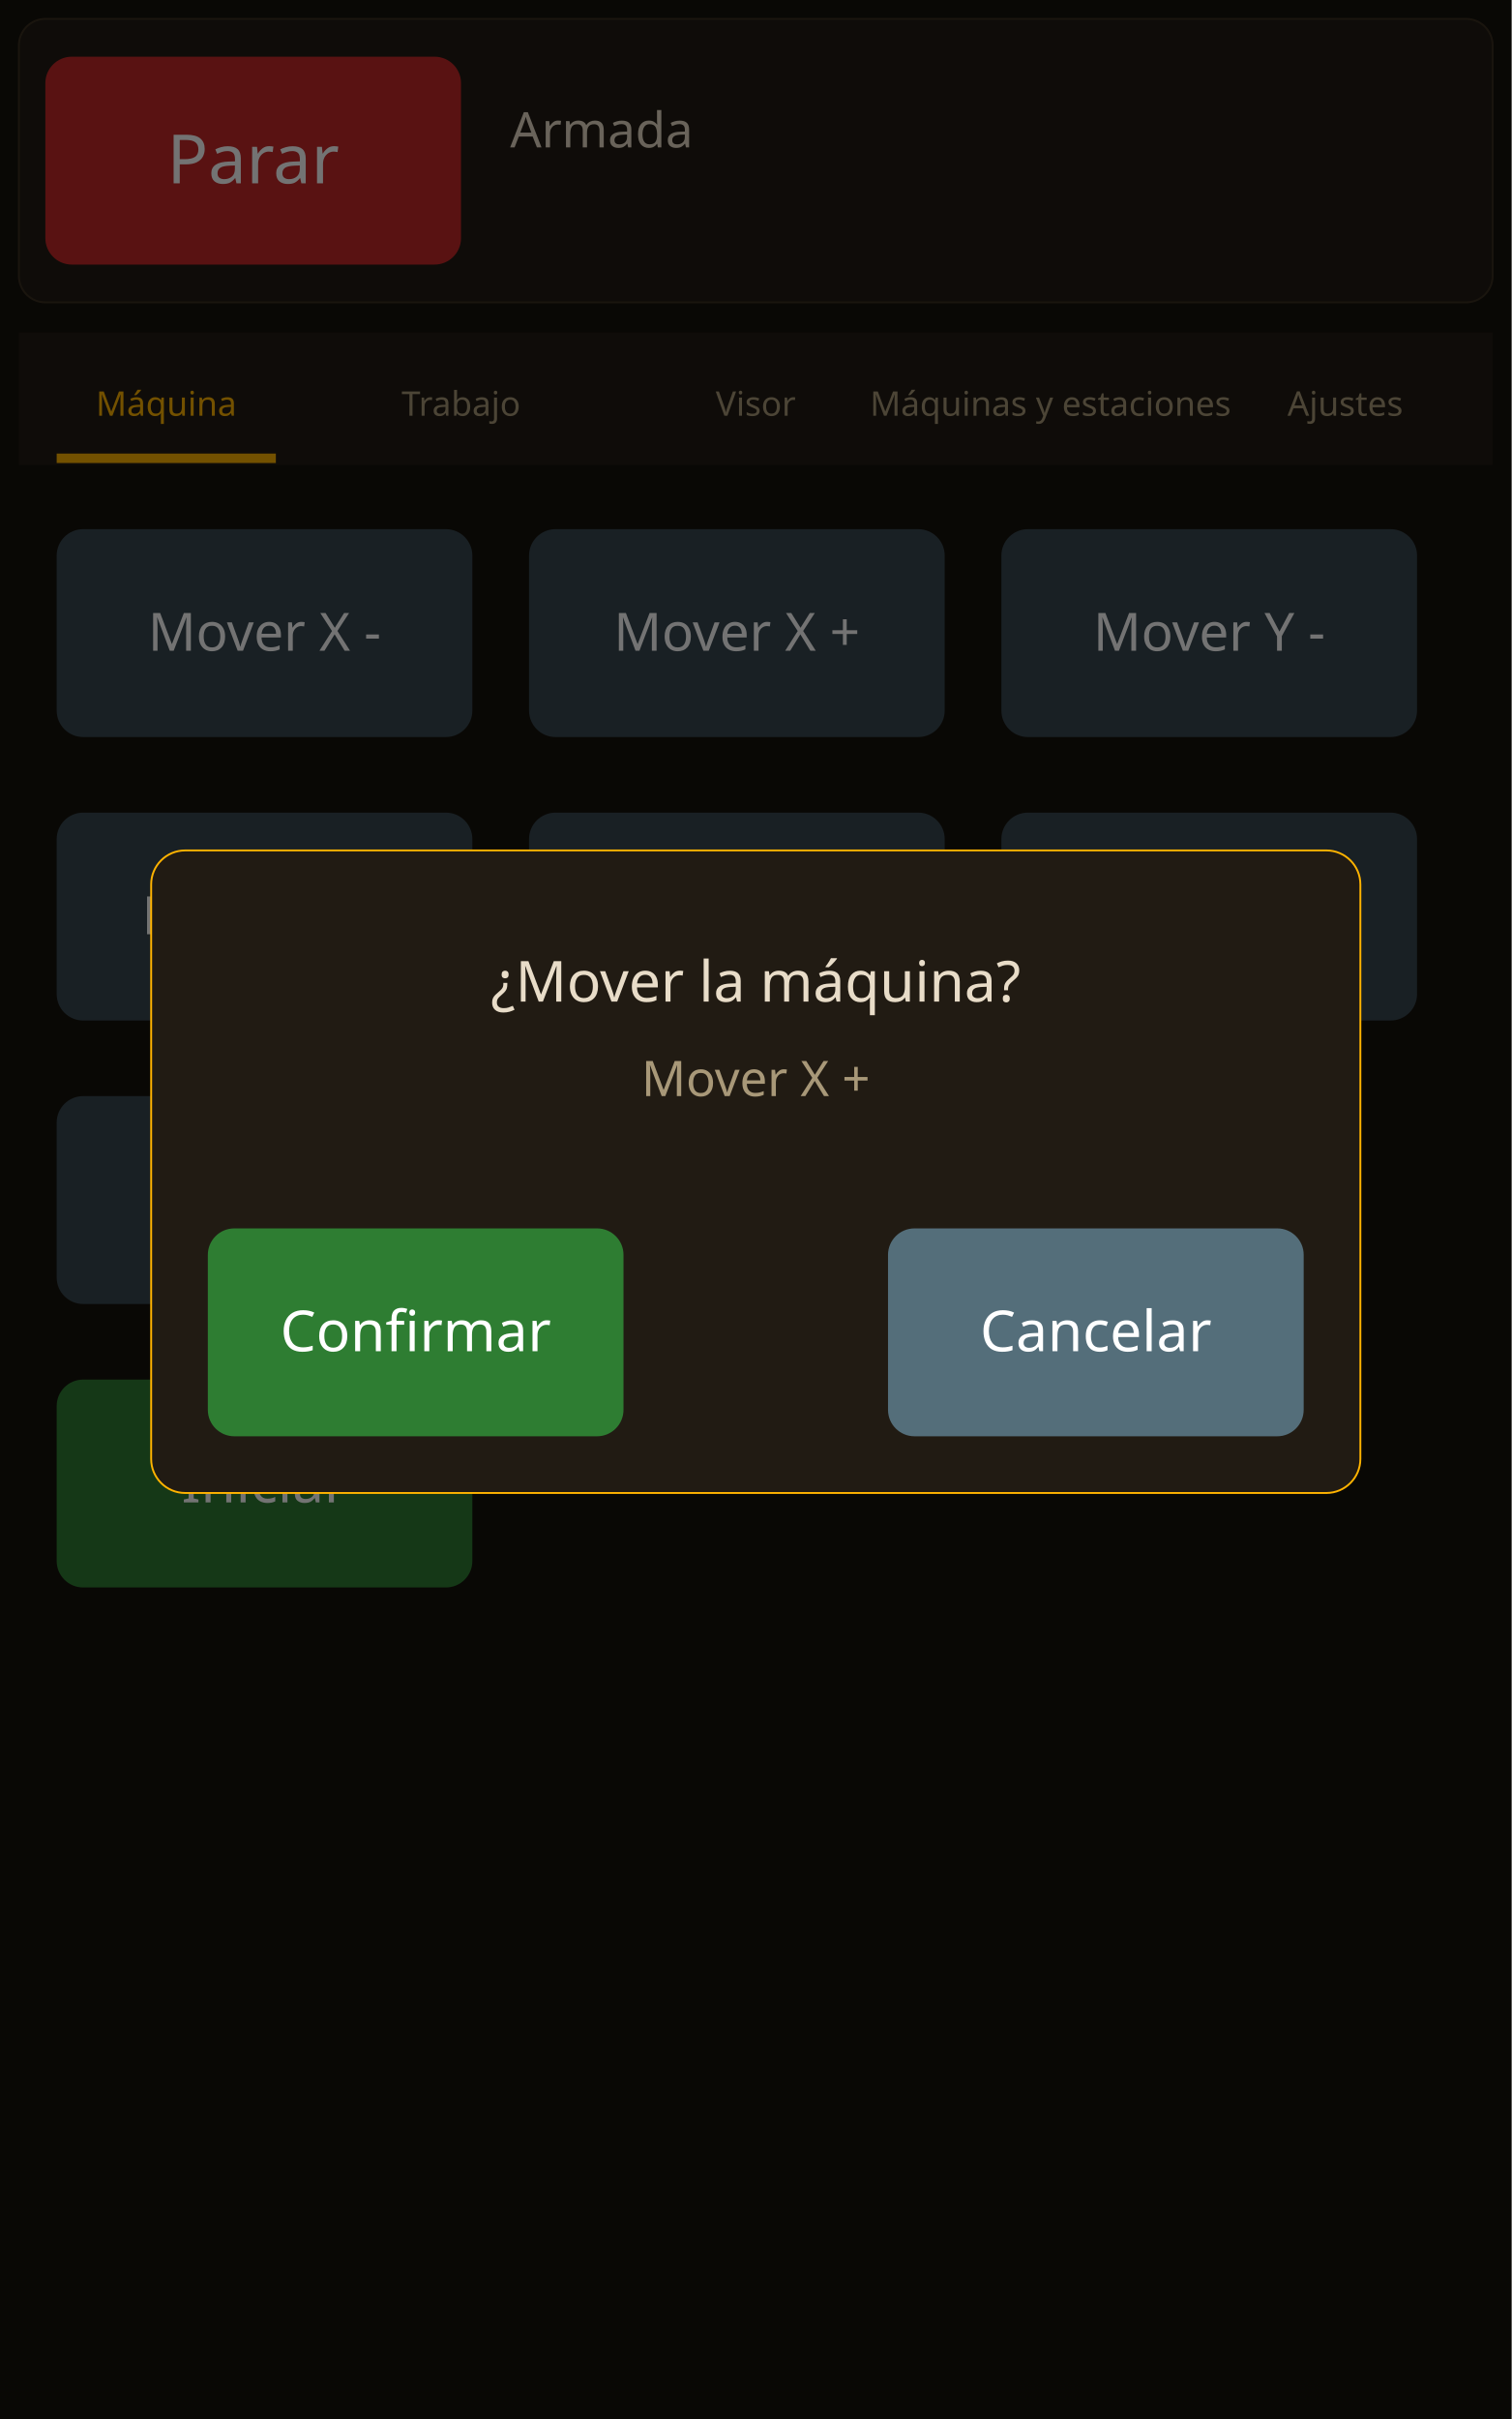
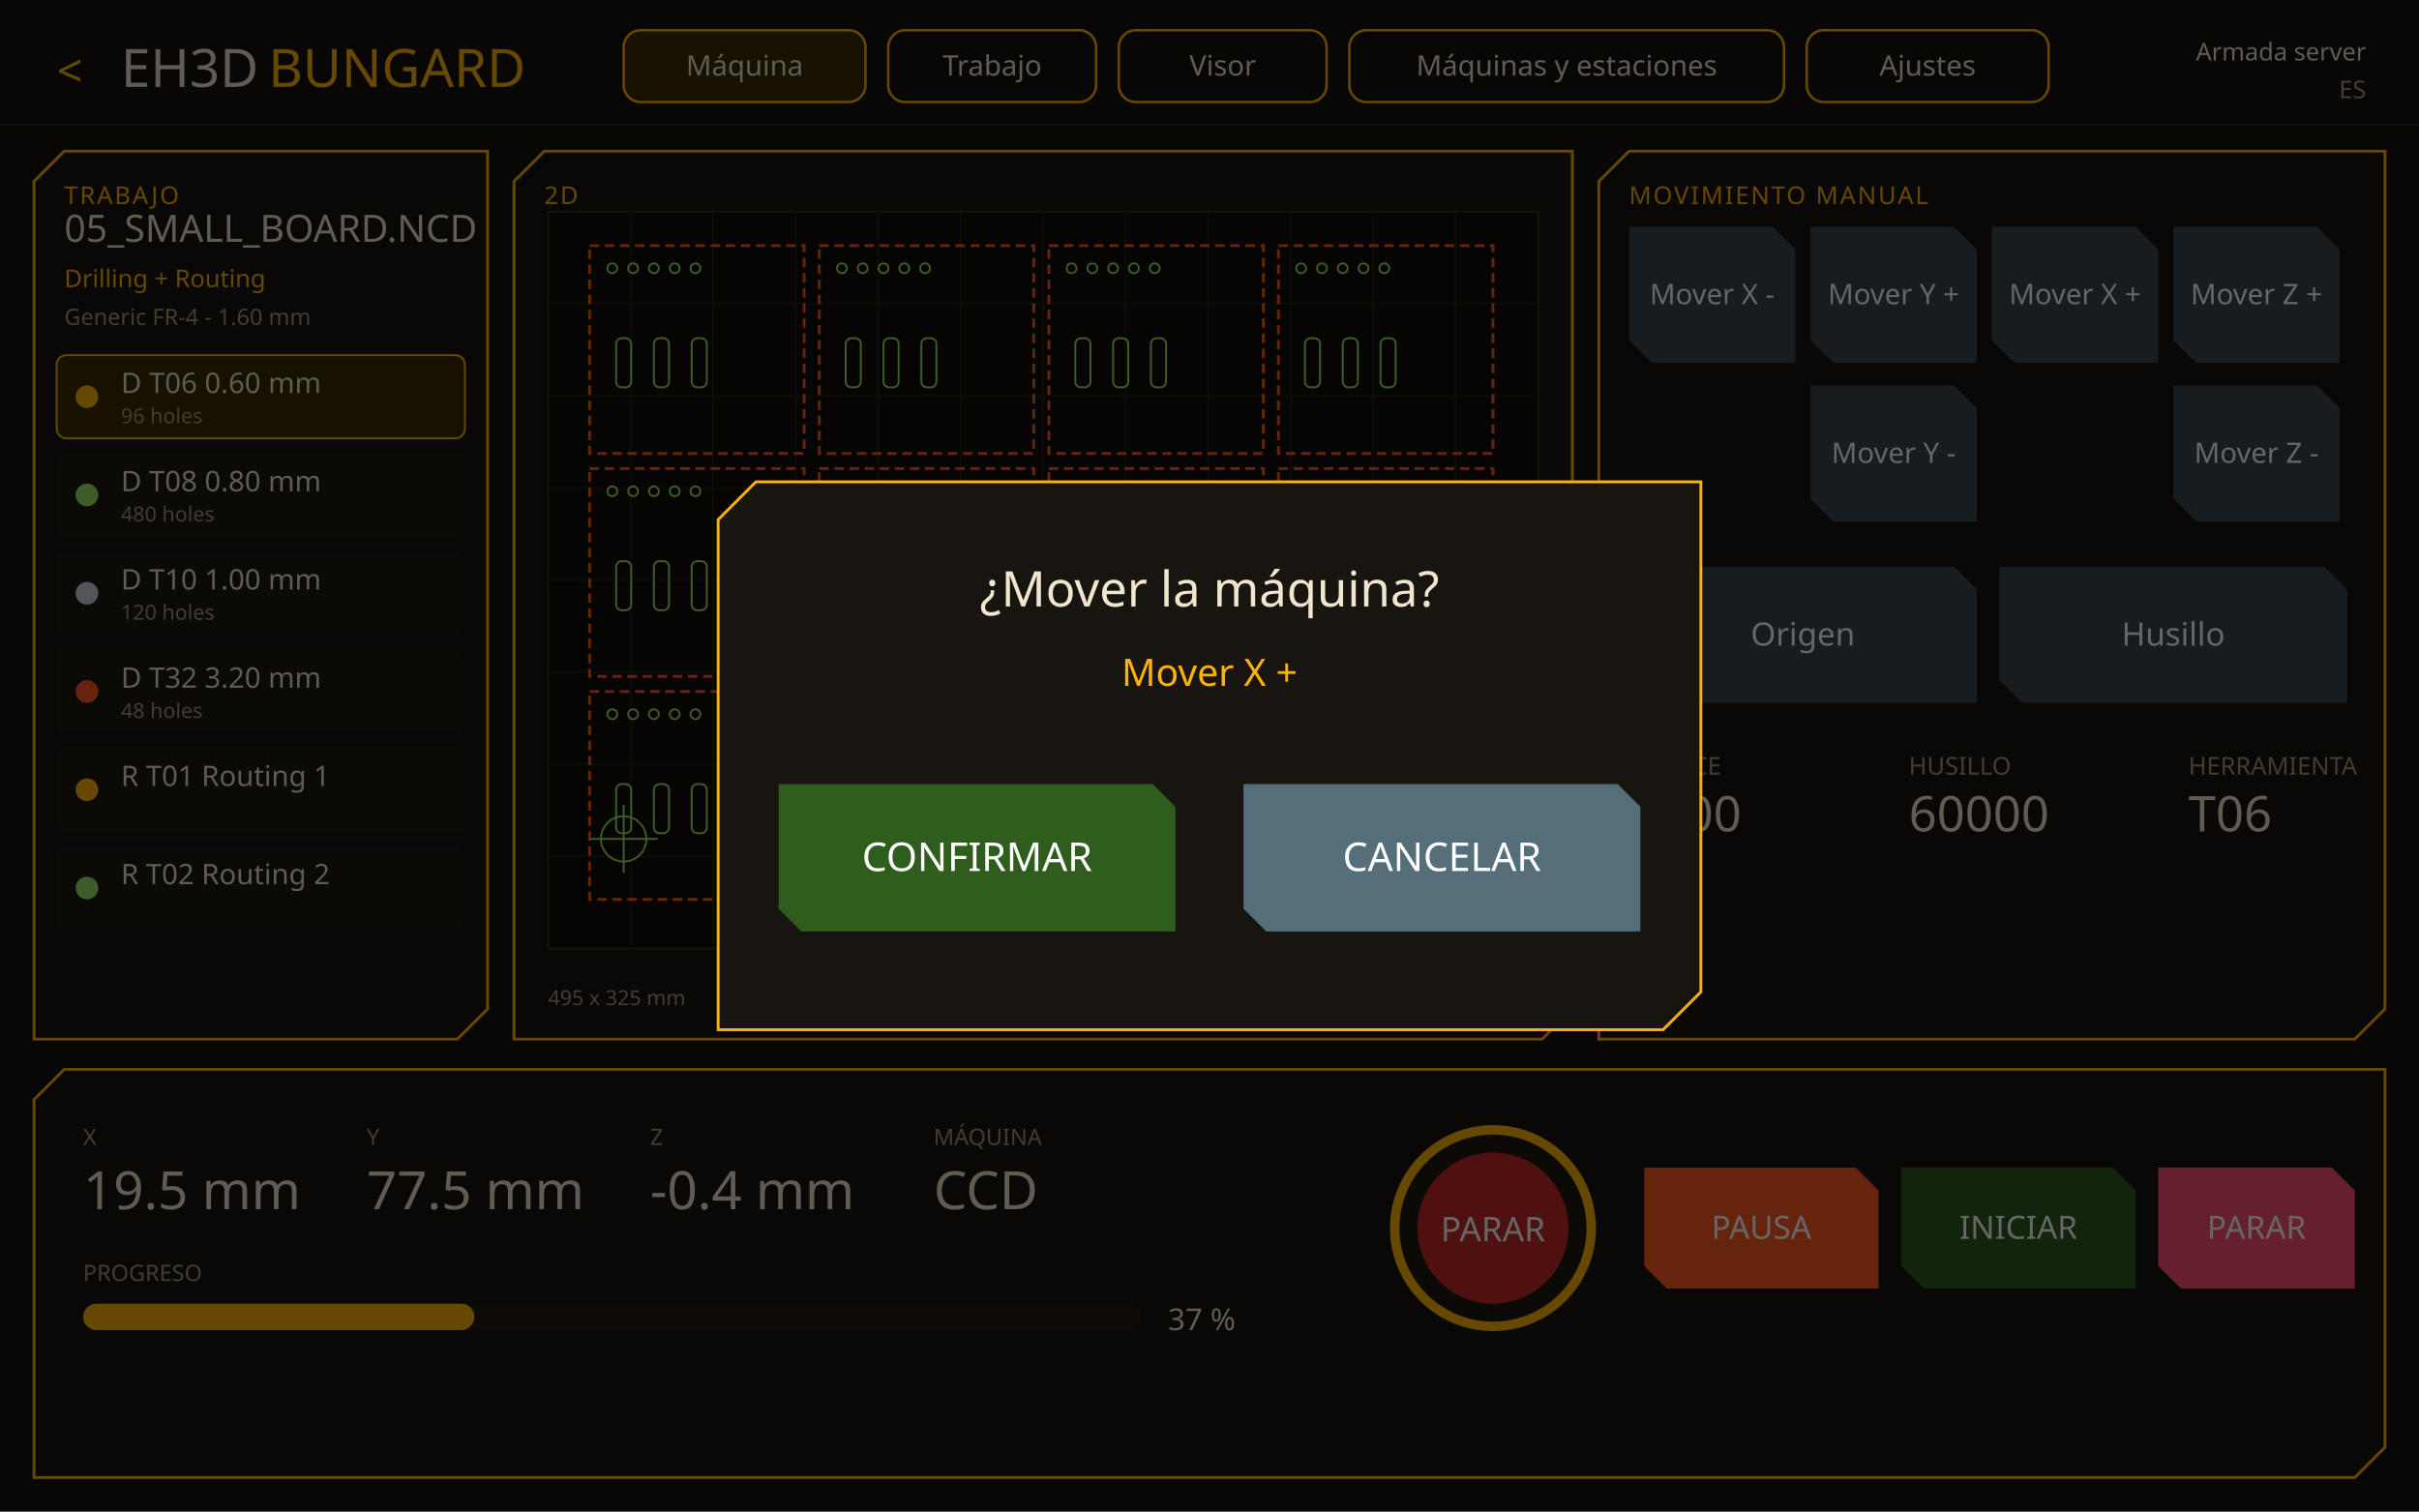
- <svg xmlns="http://www.w3.org/2000/svg" width="800" height="1280" viewBox="0 0 800 1280" font-family="'Segoe UI','Noto Sans','Noto Sans CJK SC','Noto Sans CJK JP','Yu Gothic',sans-serif">
-   <rect width="800" height="1280" fill="#15110c" />
-   <rect x="10" y="10" width="780" height="150" rx="14" fill="#211b13" stroke="#3a2f20" />
-   <rect x="24" y="30" width="220" height="110" rx="14" fill="#c62828" />
-   <text x="134.0" y="97.0" font-size="36" fill="#ffffff" text-anchor="middle">Parar</text>
-   <text x="270" y="78" font-size="26" fill="#e8dcc8">Armada</text>
-   <rect x="10" y="176" width="780" height="70" fill="#211b13" />
-   <text x="88.0" y="220" font-size="18" fill="#ffb300" text-anchor="middle">Máquina</text>
-   <rect x="30.0" y="240" width="116.0" height="5" fill="#ffb300" />
-   <text x="244.0" y="220" font-size="18" fill="#a89878" text-anchor="middle">Trabajo</text>
-   <text x="400.0" y="220" font-size="18" fill="#a89878" text-anchor="middle">Visor</text>
-   <text x="556.0" y="220" font-size="18" fill="#a89878" text-anchor="middle">Máquinas y estaciones</text>
-   <text x="712.0" y="220" font-size="18" fill="#a89878" text-anchor="middle">Ajustes</text>
-   <rect x="30" y="280" width="220" height="110" rx="14" fill="#37474f" />
-   <text x="140.0" y="344.333" font-size="28" fill="#ffffff" text-anchor="middle">Mover X -</text>
-   <rect x="280" y="280" width="220" height="110" rx="14" fill="#37474f" />
-   <text x="390.0" y="344.333" font-size="28" fill="#ffffff" text-anchor="middle">Mover X +</text>
-   <rect x="530" y="280" width="220" height="110" rx="14" fill="#37474f" />
-   <text x="640.0" y="344.333" font-size="28" fill="#ffffff" text-anchor="middle">Mover Y -</text>
-   <rect x="30" y="430" width="220" height="110" rx="14" fill="#37474f" />
-   <text x="140.0" y="494.333" font-size="28" fill="#ffffff" text-anchor="middle">Mover Y +</text>
-   <rect x="280" y="430" width="220" height="110" rx="14" fill="#37474f" />
-   <text x="390.0" y="494.333" font-size="28" fill="#ffffff" text-anchor="middle">Mover Z -</text>
-   <rect x="530" y="430" width="220" height="110" rx="14" fill="#37474f" />
-   <text x="640.0" y="494.333" font-size="28" fill="#ffffff" text-anchor="middle">Mover Z +</text>
-   <rect x="30" y="580" width="220" height="110" rx="14" fill="#37474f" />
-   <text x="140.0" y="644.333" font-size="28" fill="#ffffff" text-anchor="middle">Origen</text>
-   <rect x="280" y="580" width="220" height="110" rx="14" fill="#37474f" />
-   <text x="390.0" y="644.333" font-size="28" fill="#ffffff" text-anchor="middle">Husillo</text>
-   <rect x="30" y="730" width="220" height="110" rx="14" fill="#2e7d32" />
-   <text x="140.0" y="795.0" font-size="30" fill="#ffffff" text-anchor="middle">Iniciar</text>
-   <rect width="800" height="1280" fill="#000" opacity="0.55" />
-   <rect x="80" y="450" width="640" height="340" rx="18" fill="#211b13" stroke="#ffb300" />
-   <text x="400" y="530" font-size="30" fill="#e8dcc8" text-anchor="middle">¿Mover la máquina?</text>
-   <text x="400" y="580" font-size="26" fill="#a89878" text-anchor="middle">Mover X +</text>
-   <rect x="110" y="650" width="220" height="110" rx="14" fill="#2e7d32" />
-   <text x="220.0" y="715.0" font-size="30" fill="#ffffff" text-anchor="middle">Confirmar</text>
-   <rect x="470" y="650" width="220" height="110" rx="14" fill="#546e7a" />
-   <text x="580.0" y="715.0" font-size="30" fill="#ffffff" text-anchor="middle">Cancelar</text>
+ <svg xmlns="http://www.w3.org/2000/svg" width="1280" height="800" viewBox="0 0 1280 800" font-family="'Ubuntu','Segoe UI','Noto Sans','Noto Sans CJK SC','Noto Sans CJK JP','Yu Gothic',sans-serif">
+   <rect width="1280" height="800" fill="#14110d" />
+   <text x="30" y="46" font-size="24" fill="#ffb300">&lt;</text>
+   <text x="64" y="46" font-size="28" fill="#f0e6d0">EH3D</text>
+   <text x="142" y="46" font-size="28" fill="#ffb300">BUNGARD</text>
+   <rect x="330" y="16" width="128" height="38" rx="9" fill="#3a2a00" stroke="#ffb300" stroke-width="1.3" />
+   <text x="394.0" y="40.0" font-size="15" fill="#f0e6d0" text-anchor="middle">Máquina</text>
+   <rect x="470" y="16" width="110" height="38" rx="9" fill="none" stroke="#ffb300" stroke-width="1.3" />
+   <text x="525.0" y="40.0" font-size="15" fill="#f0e6d0" text-anchor="middle">Trabajo</text>
+   <rect x="592" y="16" width="110" height="38" rx="9" fill="none" stroke="#ffb300" stroke-width="1.3" />
+   <text x="647.0" y="40.0" font-size="15" fill="#f0e6d0" text-anchor="middle">Visor</text>
+   <rect x="714" y="16" width="230" height="38" rx="9" fill="none" stroke="#ffb300" stroke-width="1.3" />
+   <text x="829.0" y="40.0" font-size="15" fill="#f0e6d0" text-anchor="middle">Máquinas y estaciones</text>
+   <rect x="956" y="16" width="128" height="38" rx="9" fill="none" stroke="#ffb300" stroke-width="1.3" />
+   <text x="1020.0" y="40.0" font-size="15" fill="#f0e6d0" text-anchor="middle">Ajustes</text>
+   <text x="1252" y="32" font-size="13" fill="#f0e6d0" text-anchor="end">Armada   server</text>
+   <text x="1252" y="52" font-size="13" fill="#a89878" text-anchor="end">ES</text>
+   <line x1="0" y1="66" x2="1280" y2="66" stroke="#3a2f1e" />
+   <polygon points="34,80 258,80 258,534 242,550 18,550 18,96" fill="#181410" stroke="#ffb300" stroke-width="1.5" />
+   <text x="34" y="108" font-size="13" fill="#ffb300" letter-spacing="1">TRABAJO</text>
+   <text x="34" y="128" font-size="20" fill="#f0e6d0">05_SMALL_BOARD.NCD</text>
+   <text x="34" y="152" font-size="13" fill="#ffb300">Drilling + Routing</text>
+   <text x="34" y="172" font-size="12" fill="#a89878">Generic FR-4 - 1.60 mm</text>
+   <rect x="30" y="188" width="216" height="44" rx="5" fill="#3a2a00" stroke="#ffb300" />
+   <circle cx="46" cy="210" r="6" fill="#ffb300" />
+   <text x="64" y="208" font-size="15" fill="#f0e6d0">D T06 0.60 mm</text>
+   <text x="64" y="224" font-size="11" fill="#a89878">96 holes</text>
+   <rect x="30" y="240" width="216" height="44" rx="5" fill="#1d1812" stroke="none" />
+   <circle cx="46" cy="262" r="6" fill="#9be564" />
+   <text x="64" y="260" font-size="15" fill="#f0e6d0">D T08 0.80 mm</text>
+   <text x="64" y="276" font-size="11" fill="#a89878">480 holes</text>
+   <rect x="30" y="292" width="216" height="44" rx="5" fill="#1d1812" stroke="none" />
+   <circle cx="46" cy="314" r="6" fill="#cfd8dc" />
+   <text x="64" y="312" font-size="15" fill="#f0e6d0">D T10 1.00 mm</text>
+   <text x="64" y="328" font-size="11" fill="#a89878">120 holes</text>
+   <rect x="30" y="344" width="216" height="44" rx="5" fill="#1d1812" stroke="none" />
+   <circle cx="46" cy="366" r="6" fill="#ff5a1f" />
+   <text x="64" y="364" font-size="15" fill="#f0e6d0">D T32 3.20 mm</text>
+   <text x="64" y="380" font-size="11" fill="#a89878">48 holes</text>
+   <rect x="30" y="396" width="216" height="44" rx="5" fill="#1d1812" stroke="none" />
+   <circle cx="46" cy="418" r="6" fill="#ffb300" />
+   <text x="64" y="416" font-size="15" fill="#f0e6d0">R T01 Routing 1</text>
+   <rect x="30" y="448" width="216" height="44" rx="5" fill="#1d1812" stroke="none" />
+   <circle cx="46" cy="470" r="6" fill="#9be564" />
+   <text x="64" y="468" font-size="15" fill="#f0e6d0">R T02 Routing 2</text>
+   <polygon points="288,80 832,80 832,534 816,550 272,550 272,96" fill="#181410" stroke="#ffb300" stroke-width="1.5" />
+   <text x="288" y="108" font-size="13" fill="#ffb300" letter-spacing="1">2D</text>
+   <rect x="290" y="112" width="524" height="390" fill="#100d09" stroke="#3a2f1e" />
+   <line x1="333.667" y1="112" x2="333.667" y2="502" stroke="#241c10" />
+   <line x1="377.333" y1="112" x2="377.333" y2="502" stroke="#241c10" />
+   <line x1="421.0" y1="112" x2="421.0" y2="502" stroke="#241c10" />
+   <line x1="464.667" y1="112" x2="464.667" y2="502" stroke="#241c10" />
+   <line x1="508.333" y1="112" x2="508.333" y2="502" stroke="#241c10" />
+   <line x1="552.0" y1="112" x2="552.0" y2="502" stroke="#241c10" />
+   <line x1="595.667" y1="112" x2="595.667" y2="502" stroke="#241c10" />
+   <line x1="639.333" y1="112" x2="639.333" y2="502" stroke="#241c10" />
+   <line x1="683.0" y1="112" x2="683.0" y2="502" stroke="#241c10" />
+   <line x1="726.667" y1="112" x2="726.667" y2="502" stroke="#241c10" />
+   <line x1="770.333" y1="112" x2="770.333" y2="502" stroke="#241c10" />
+   <line x1="290" y1="160.75" x2="814" y2="160.75" stroke="#241c10" />
+   <line x1="290" y1="209.5" x2="814" y2="209.5" stroke="#241c10" />
+   <line x1="290" y1="258.25" x2="814" y2="258.25" stroke="#241c10" />
+   <line x1="290" y1="307.0" x2="814" y2="307.0" stroke="#241c10" />
+   <line x1="290" y1="355.75" x2="814" y2="355.75" stroke="#241c10" />
+   <line x1="290" y1="404.5" x2="814" y2="404.5" stroke="#241c10" />
+   <line x1="290" y1="453.25" x2="814" y2="453.25" stroke="#241c10" />
+   <rect x="312.0" y="130.0" width="113.5" height="110.0" fill="none" stroke="#ff5a1f" stroke-dasharray="5 3" stroke-width="1.5" />
+   <circle cx="324.0" cy="142.0" r="2.6" fill="none" stroke="#9be564" />
+   <circle cx="335.0" cy="142.0" r="2.6" fill="none" stroke="#9be564" />
+   <circle cx="346.0" cy="142.0" r="2.6" fill="none" stroke="#9be564" />
+   <circle cx="357.0" cy="142.0" r="2.6" fill="none" stroke="#9be564" />
+   <circle cx="368.0" cy="142.0" r="2.6" fill="none" stroke="#9be564" />
+   <rect x="326.0" y="179.0" width="8" height="26" rx="3" fill="none" stroke="#9be564" />
+   <rect x="346.0" y="179.0" width="8" height="26" rx="3" fill="none" stroke="#9be564" />
+   <rect x="366.0" y="179.0" width="8" height="26" rx="3" fill="none" stroke="#9be564" />
+   <rect x="433.5" y="130.0" width="113.5" height="110.0" fill="none" stroke="#ff5a1f" stroke-dasharray="5 3" stroke-width="1.5" />
+   <circle cx="445.5" cy="142.0" r="2.6" fill="none" stroke="#9be564" />
+   <circle cx="456.5" cy="142.0" r="2.6" fill="none" stroke="#9be564" />
+   <circle cx="467.5" cy="142.0" r="2.6" fill="none" stroke="#9be564" />
+   <circle cx="478.5" cy="142.0" r="2.6" fill="none" stroke="#9be564" />
+   <circle cx="489.5" cy="142.0" r="2.6" fill="none" stroke="#9be564" />
+   <rect x="447.5" y="179.0" width="8" height="26" rx="3" fill="none" stroke="#9be564" />
+   <rect x="467.5" y="179.0" width="8" height="26" rx="3" fill="none" stroke="#9be564" />
+   <rect x="487.5" y="179.0" width="8" height="26" rx="3" fill="none" stroke="#9be564" />
+   <rect x="555.0" y="130.0" width="113.5" height="110.0" fill="none" stroke="#ff5a1f" stroke-dasharray="5 3" stroke-width="1.5" />
+   <circle cx="567.0" cy="142.0" r="2.6" fill="none" stroke="#9be564" />
+   <circle cx="578.0" cy="142.0" r="2.6" fill="none" stroke="#9be564" />
+   <circle cx="589.0" cy="142.0" r="2.6" fill="none" stroke="#9be564" />
+   <circle cx="600.0" cy="142.0" r="2.6" fill="none" stroke="#9be564" />
+   <circle cx="611.0" cy="142.0" r="2.6" fill="none" stroke="#9be564" />
+   <rect x="569.0" y="179.0" width="8" height="26" rx="3" fill="none" stroke="#9be564" />
+   <rect x="589.0" y="179.0" width="8" height="26" rx="3" fill="none" stroke="#9be564" />
+   <rect x="609.0" y="179.0" width="8" height="26" rx="3" fill="none" stroke="#9be564" />
+   <rect x="676.5" y="130.0" width="113.5" height="110.0" fill="none" stroke="#ff5a1f" stroke-dasharray="5 3" stroke-width="1.5" />
+   <circle cx="688.5" cy="142.0" r="2.6" fill="none" stroke="#9be564" />
+   <circle cx="699.5" cy="142.0" r="2.6" fill="none" stroke="#9be564" />
+   <circle cx="710.5" cy="142.0" r="2.6" fill="none" stroke="#9be564" />
+   <circle cx="721.5" cy="142.0" r="2.6" fill="none" stroke="#9be564" />
+   <circle cx="732.5" cy="142.0" r="2.6" fill="none" stroke="#9be564" />
+   <rect x="690.5" y="179.0" width="8" height="26" rx="3" fill="none" stroke="#9be564" />
+   <rect x="710.5" y="179.0" width="8" height="26" rx="3" fill="none" stroke="#9be564" />
+   <rect x="730.5" y="179.0" width="8" height="26" rx="3" fill="none" stroke="#9be564" />
+   <rect x="312.0" y="248.0" width="113.5" height="110.0" fill="none" stroke="#ff5a1f" stroke-dasharray="5 3" stroke-width="1.5" />
+   <circle cx="324.0" cy="260.0" r="2.6" fill="none" stroke="#9be564" />
+   <circle cx="335.0" cy="260.0" r="2.6" fill="none" stroke="#9be564" />
+   <circle cx="346.0" cy="260.0" r="2.6" fill="none" stroke="#9be564" />
+   <circle cx="357.0" cy="260.0" r="2.6" fill="none" stroke="#9be564" />
+   <circle cx="368.0" cy="260.0" r="2.6" fill="none" stroke="#9be564" />
+   <rect x="326.0" y="297.0" width="8" height="26" rx="3" fill="none" stroke="#9be564" />
+   <rect x="346.0" y="297.0" width="8" height="26" rx="3" fill="none" stroke="#9be564" />
+   <rect x="366.0" y="297.0" width="8" height="26" rx="3" fill="none" stroke="#9be564" />
+   <rect x="433.5" y="248.0" width="113.5" height="110.0" fill="none" stroke="#ff5a1f" stroke-dasharray="5 3" stroke-width="1.5" />
+   <circle cx="445.5" cy="260.0" r="2.6" fill="none" stroke="#9be564" />
+   <circle cx="456.5" cy="260.0" r="2.6" fill="none" stroke="#9be564" />
+   <circle cx="467.5" cy="260.0" r="2.6" fill="none" stroke="#9be564" />
+   <circle cx="478.5" cy="260.0" r="2.6" fill="none" stroke="#9be564" />
+   <circle cx="489.5" cy="260.0" r="2.6" fill="none" stroke="#9be564" />
+   <rect x="447.5" y="297.0" width="8" height="26" rx="3" fill="none" stroke="#9be564" />
+   <rect x="467.5" y="297.0" width="8" height="26" rx="3" fill="none" stroke="#9be564" />
+   <rect x="487.5" y="297.0" width="8" height="26" rx="3" fill="none" stroke="#9be564" />
+   <rect x="555.0" y="248.0" width="113.5" height="110.0" fill="none" stroke="#ff5a1f" stroke-dasharray="5 3" stroke-width="1.5" />
+   <circle cx="567.0" cy="260.0" r="2.6" fill="none" stroke="#9be564" />
+   <circle cx="578.0" cy="260.0" r="2.6" fill="none" stroke="#9be564" />
+   <circle cx="589.0" cy="260.0" r="2.6" fill="none" stroke="#9be564" />
+   <circle cx="600.0" cy="260.0" r="2.6" fill="none" stroke="#9be564" />
+   <circle cx="611.0" cy="260.0" r="2.6" fill="none" stroke="#9be564" />
+   <rect x="569.0" y="297.0" width="8" height="26" rx="3" fill="none" stroke="#9be564" />
+   <rect x="589.0" y="297.0" width="8" height="26" rx="3" fill="none" stroke="#9be564" />
+   <rect x="609.0" y="297.0" width="8" height="26" rx="3" fill="none" stroke="#9be564" />
+   <rect x="676.5" y="248.0" width="113.5" height="110.0" fill="none" stroke="#ff5a1f" stroke-dasharray="5 3" stroke-width="1.5" />
+   <circle cx="688.5" cy="260.0" r="2.6" fill="none" stroke="#9be564" />
+   <circle cx="699.5" cy="260.0" r="2.6" fill="none" stroke="#9be564" />
+   <circle cx="710.5" cy="260.0" r="2.6" fill="none" stroke="#9be564" />
+   <circle cx="721.5" cy="260.0" r="2.6" fill="none" stroke="#9be564" />
+   <circle cx="732.5" cy="260.0" r="2.6" fill="none" stroke="#9be564" />
+   <rect x="690.5" y="297.0" width="8" height="26" rx="3" fill="none" stroke="#9be564" />
+   <rect x="710.5" y="297.0" width="8" height="26" rx="3" fill="none" stroke="#9be564" />
+   <rect x="730.5" y="297.0" width="8" height="26" rx="3" fill="none" stroke="#9be564" />
+   <rect x="312.0" y="366.0" width="113.5" height="110.0" fill="none" stroke="#ff5a1f" stroke-dasharray="5 3" stroke-width="1.5" />
+   <circle cx="324.0" cy="378.0" r="2.6" fill="none" stroke="#9be564" />
+   <circle cx="335.0" cy="378.0" r="2.6" fill="none" stroke="#9be564" />
+   <circle cx="346.0" cy="378.0" r="2.6" fill="none" stroke="#9be564" />
+   <circle cx="357.0" cy="378.0" r="2.6" fill="none" stroke="#9be564" />
+   <circle cx="368.0" cy="378.0" r="2.6" fill="none" stroke="#9be564" />
+   <rect x="326.0" y="415.0" width="8" height="26" rx="3" fill="none" stroke="#9be564" />
+   <rect x="346.0" y="415.0" width="8" height="26" rx="3" fill="none" stroke="#9be564" />
+   <rect x="366.0" y="415.0" width="8" height="26" rx="3" fill="none" stroke="#9be564" />
+   <rect x="433.5" y="366.0" width="113.5" height="110.0" fill="none" stroke="#ff5a1f" stroke-dasharray="5 3" stroke-width="1.5" />
+   <circle cx="445.5" cy="378.0" r="2.6" fill="none" stroke="#9be564" />
+   <circle cx="456.5" cy="378.0" r="2.6" fill="none" stroke="#9be564" />
+   <circle cx="467.5" cy="378.0" r="2.6" fill="none" stroke="#9be564" />
+   <circle cx="478.5" cy="378.0" r="2.6" fill="none" stroke="#9be564" />
+   <circle cx="489.5" cy="378.0" r="2.6" fill="none" stroke="#9be564" />
+   <rect x="447.5" y="415.0" width="8" height="26" rx="3" fill="none" stroke="#9be564" />
+   <rect x="467.5" y="415.0" width="8" height="26" rx="3" fill="none" stroke="#9be564" />
+   <rect x="487.5" y="415.0" width="8" height="26" rx="3" fill="none" stroke="#9be564" />
+   <rect x="555.0" y="366.0" width="113.5" height="110.0" fill="none" stroke="#ff5a1f" stroke-dasharray="5 3" stroke-width="1.5" />
+   <circle cx="567.0" cy="378.0" r="2.6" fill="none" stroke="#9be564" />
+   <circle cx="578.0" cy="378.0" r="2.6" fill="none" stroke="#9be564" />
+   <circle cx="589.0" cy="378.0" r="2.6" fill="none" stroke="#9be564" />
+   <circle cx="600.0" cy="378.0" r="2.6" fill="none" stroke="#9be564" />
+   <circle cx="611.0" cy="378.0" r="2.6" fill="none" stroke="#9be564" />
+   <rect x="569.0" y="415.0" width="8" height="26" rx="3" fill="none" stroke="#9be564" />
+   <rect x="589.0" y="415.0" width="8" height="26" rx="3" fill="none" stroke="#9be564" />
+   <rect x="609.0" y="415.0" width="8" height="26" rx="3" fill="none" stroke="#9be564" />
+   <rect x="676.5" y="366.0" width="113.5" height="110.0" fill="none" stroke="#ff5a1f" stroke-dasharray="5 3" stroke-width="1.5" />
+   <circle cx="688.5" cy="378.0" r="2.6" fill="none" stroke="#9be564" />
+   <circle cx="699.5" cy="378.0" r="2.6" fill="none" stroke="#9be564" />
+   <circle cx="710.5" cy="378.0" r="2.6" fill="none" stroke="#9be564" />
+   <circle cx="721.5" cy="378.0" r="2.6" fill="none" stroke="#9be564" />
+   <circle cx="732.5" cy="378.0" r="2.6" fill="none" stroke="#9be564" />
+   <rect x="690.5" y="415.0" width="8" height="26" rx="3" fill="none" stroke="#9be564" />
+   <rect x="710.5" y="415.0" width="8" height="26" rx="3" fill="none" stroke="#9be564" />
+   <rect x="730.5" y="415.0" width="8" height="26" rx="3" fill="none" stroke="#9be564" />
+   <circle cx="330" cy="444" r="12" fill="none" stroke="#9be564" />
+   <line x1="312" y1="444" x2="348" y2="444" stroke="#9be564" />
+   <line x1="330" y1="426" x2="330" y2="462" stroke="#9be564" />
+   <text x="290" y="532" font-size="11" fill="#a89878">495 x 325 mm</text>
+   <polygon points="862,80 1262,80 1262,534 1246,550 846,550 846,96" fill="#181410" stroke="#ffb300" stroke-width="1.5" />
+   <text x="862" y="108" font-size="13" fill="#ffb300" letter-spacing="1">MOVIMIENTO MANUAL</text>
+   <polygon points="862,120 938,120 950,132 950,192 874,192 862,180" fill="#37474f" />
+   <text x="906.0" y="161.0" font-size="15" fill="#ffffff" text-anchor="middle">Mover X -</text>
+   <polygon points="958,120 1034,120 1046,132 1046,192 970,192 958,180" fill="#37474f" />
+   <text x="1002.0" y="161.0" font-size="15" fill="#ffffff" text-anchor="middle">Mover Y +</text>
+   <polygon points="1054,120 1130,120 1142,132 1142,192 1066,192 1054,180" fill="#37474f" />
+   <text x="1098.0" y="161.0" font-size="15" fill="#ffffff" text-anchor="middle">Mover X +</text>
+   <polygon points="1150,120 1226,120 1238,132 1238,192 1162,192 1150,180" fill="#37474f" />
+   <text x="1194.0" y="161.0" font-size="15" fill="#ffffff" text-anchor="middle">Mover Z +</text>
+   <polygon points="958,204 1034,204 1046,216 1046,276 970,276 958,264" fill="#37474f" />
+   <text x="1002.0" y="245.0" font-size="15" fill="#ffffff" text-anchor="middle">Mover Y -</text>
+   <polygon points="1150,204 1226,204 1238,216 1238,276 1162,276 1150,264" fill="#37474f" />
+   <text x="1194.0" y="245.0" font-size="15" fill="#ffffff" text-anchor="middle">Mover Z -</text>
+   <polygon points="862,300 1034,300 1046,312 1046,372 874,372 862,360" fill="#37474f" />
+   <text x="954.0" y="341.667" font-size="17" fill="#ffffff" text-anchor="middle">Origen</text>
+   <polygon points="1058,300 1230,300 1242,312 1242,372 1070,372 1058,360" fill="#37474f" />
+   <text x="1150.0" y="341.667" font-size="17" fill="#ffffff" text-anchor="middle">Husillo</text>
+   <text x="862" y="410" font-size="13" fill="#a89878">AVANCE</text>
+   <text x="862" y="440" font-size="26" fill="#f0e6d0">2400</text>
+   <text x="1010" y="410" font-size="13" fill="#a89878">HUSILLO</text>
+   <text x="1010" y="440" font-size="26" fill="#f0e6d0">60000</text>
+   <text x="1158" y="410" font-size="13" fill="#a89878">HERRAMIENTA</text>
+   <text x="1158" y="440" font-size="26" fill="#f0e6d0">T06</text>
+   <polygon points="34,566 1262,566 1262,766 1246,782 18,782 18,582" fill="#181410" stroke="#ffb300" stroke-width="1.5" />
+   <text x="44" y="606" font-size="12" fill="#a89878">X</text>
+   <text x="44" y="640" font-size="28" fill="#f0e6d0">19.5 mm</text>
+   <text x="194" y="606" font-size="12" fill="#a89878">Y</text>
+   <text x="194" y="640" font-size="28" fill="#f0e6d0">77.5 mm</text>
+   <text x="344" y="606" font-size="12" fill="#a89878">Z</text>
+   <text x="344" y="640" font-size="28" fill="#f0e6d0">-0.4 mm</text>
+   <text x="494" y="606" font-size="12" fill="#a89878">MÁQUINA</text>
+   <text x="494" y="640" font-size="28" fill="#f0e6d0">CCD</text>
+   <text x="44" y="678" font-size="12" fill="#a89878">PROGRESO</text>
+   <rect x="44" y="690" width="560" height="14" rx="7" fill="#241c10" />
+   <rect x="44" y="690" width="207" height="14" rx="7" fill="#ffb300" />
+   <text x="618" y="704" font-size="16" fill="#f0e6d0">37 %</text>
+   <circle cx="790" cy="650" r="52" fill="#1d1812" stroke="#ffb300" stroke-width="5" />
+   <circle cx="790" cy="650" r="40" fill="#c62828" />
+   <text x="790" y="657" font-size="18" fill="#ffffff" text-anchor="middle">PARAR</text>
+   <polygon points="870,618 982,618 994,630 994,682 882,682 870,670" fill="#ff5a1f" />
+   <text x="932.0" y="655.667" font-size="17" fill="#ffffff" text-anchor="middle">PAUSA</text>
+   <polygon points="1006,618 1118,618 1130,630 1130,682 1018,682 1006,670" fill="#2e5d1e" />
+   <text x="1068.0" y="655.667" font-size="17" fill="#ffffff" text-anchor="middle">INICIAR</text>
+   <polygon points="1142,618 1234,618 1246,630 1246,682 1154,682 1142,670" fill="#ff4d6d" />
+   <text x="1194.0" y="655.667" font-size="17" fill="#ffffff" text-anchor="middle">PARAR</text>
+   <rect width="1280" height="800" fill="#000" opacity="0.6" />
+   <polygon points="400,255 900,255 900,525 880,545 380,545 380,275" fill="#181410" stroke="#ffb300" stroke-width="1.5" />
+   <text x="640.0" y="321" font-size="26" fill="#f0e6d0" text-anchor="middle">¿Mover la máquina?</text>
+   <text x="640.0" y="363" font-size="20" fill="#ffb300" text-anchor="middle">Mover X +</text>
+   <polygon points="412,415 610,415 622,427 622,493 424,493 412,481" fill="#2e5d1e" />
+   <text x="517.0" y="461.0" font-size="21" fill="#ffffff" text-anchor="middle">CONFIRMAR</text>
+   <polygon points="658,415 856,415 868,427 868,493 670,493 658,481" fill="#546e7a" />
+   <text x="763.0" y="461.0" font-size="21" fill="#ffffff" text-anchor="middle">CANCELAR</text>
</svg>
